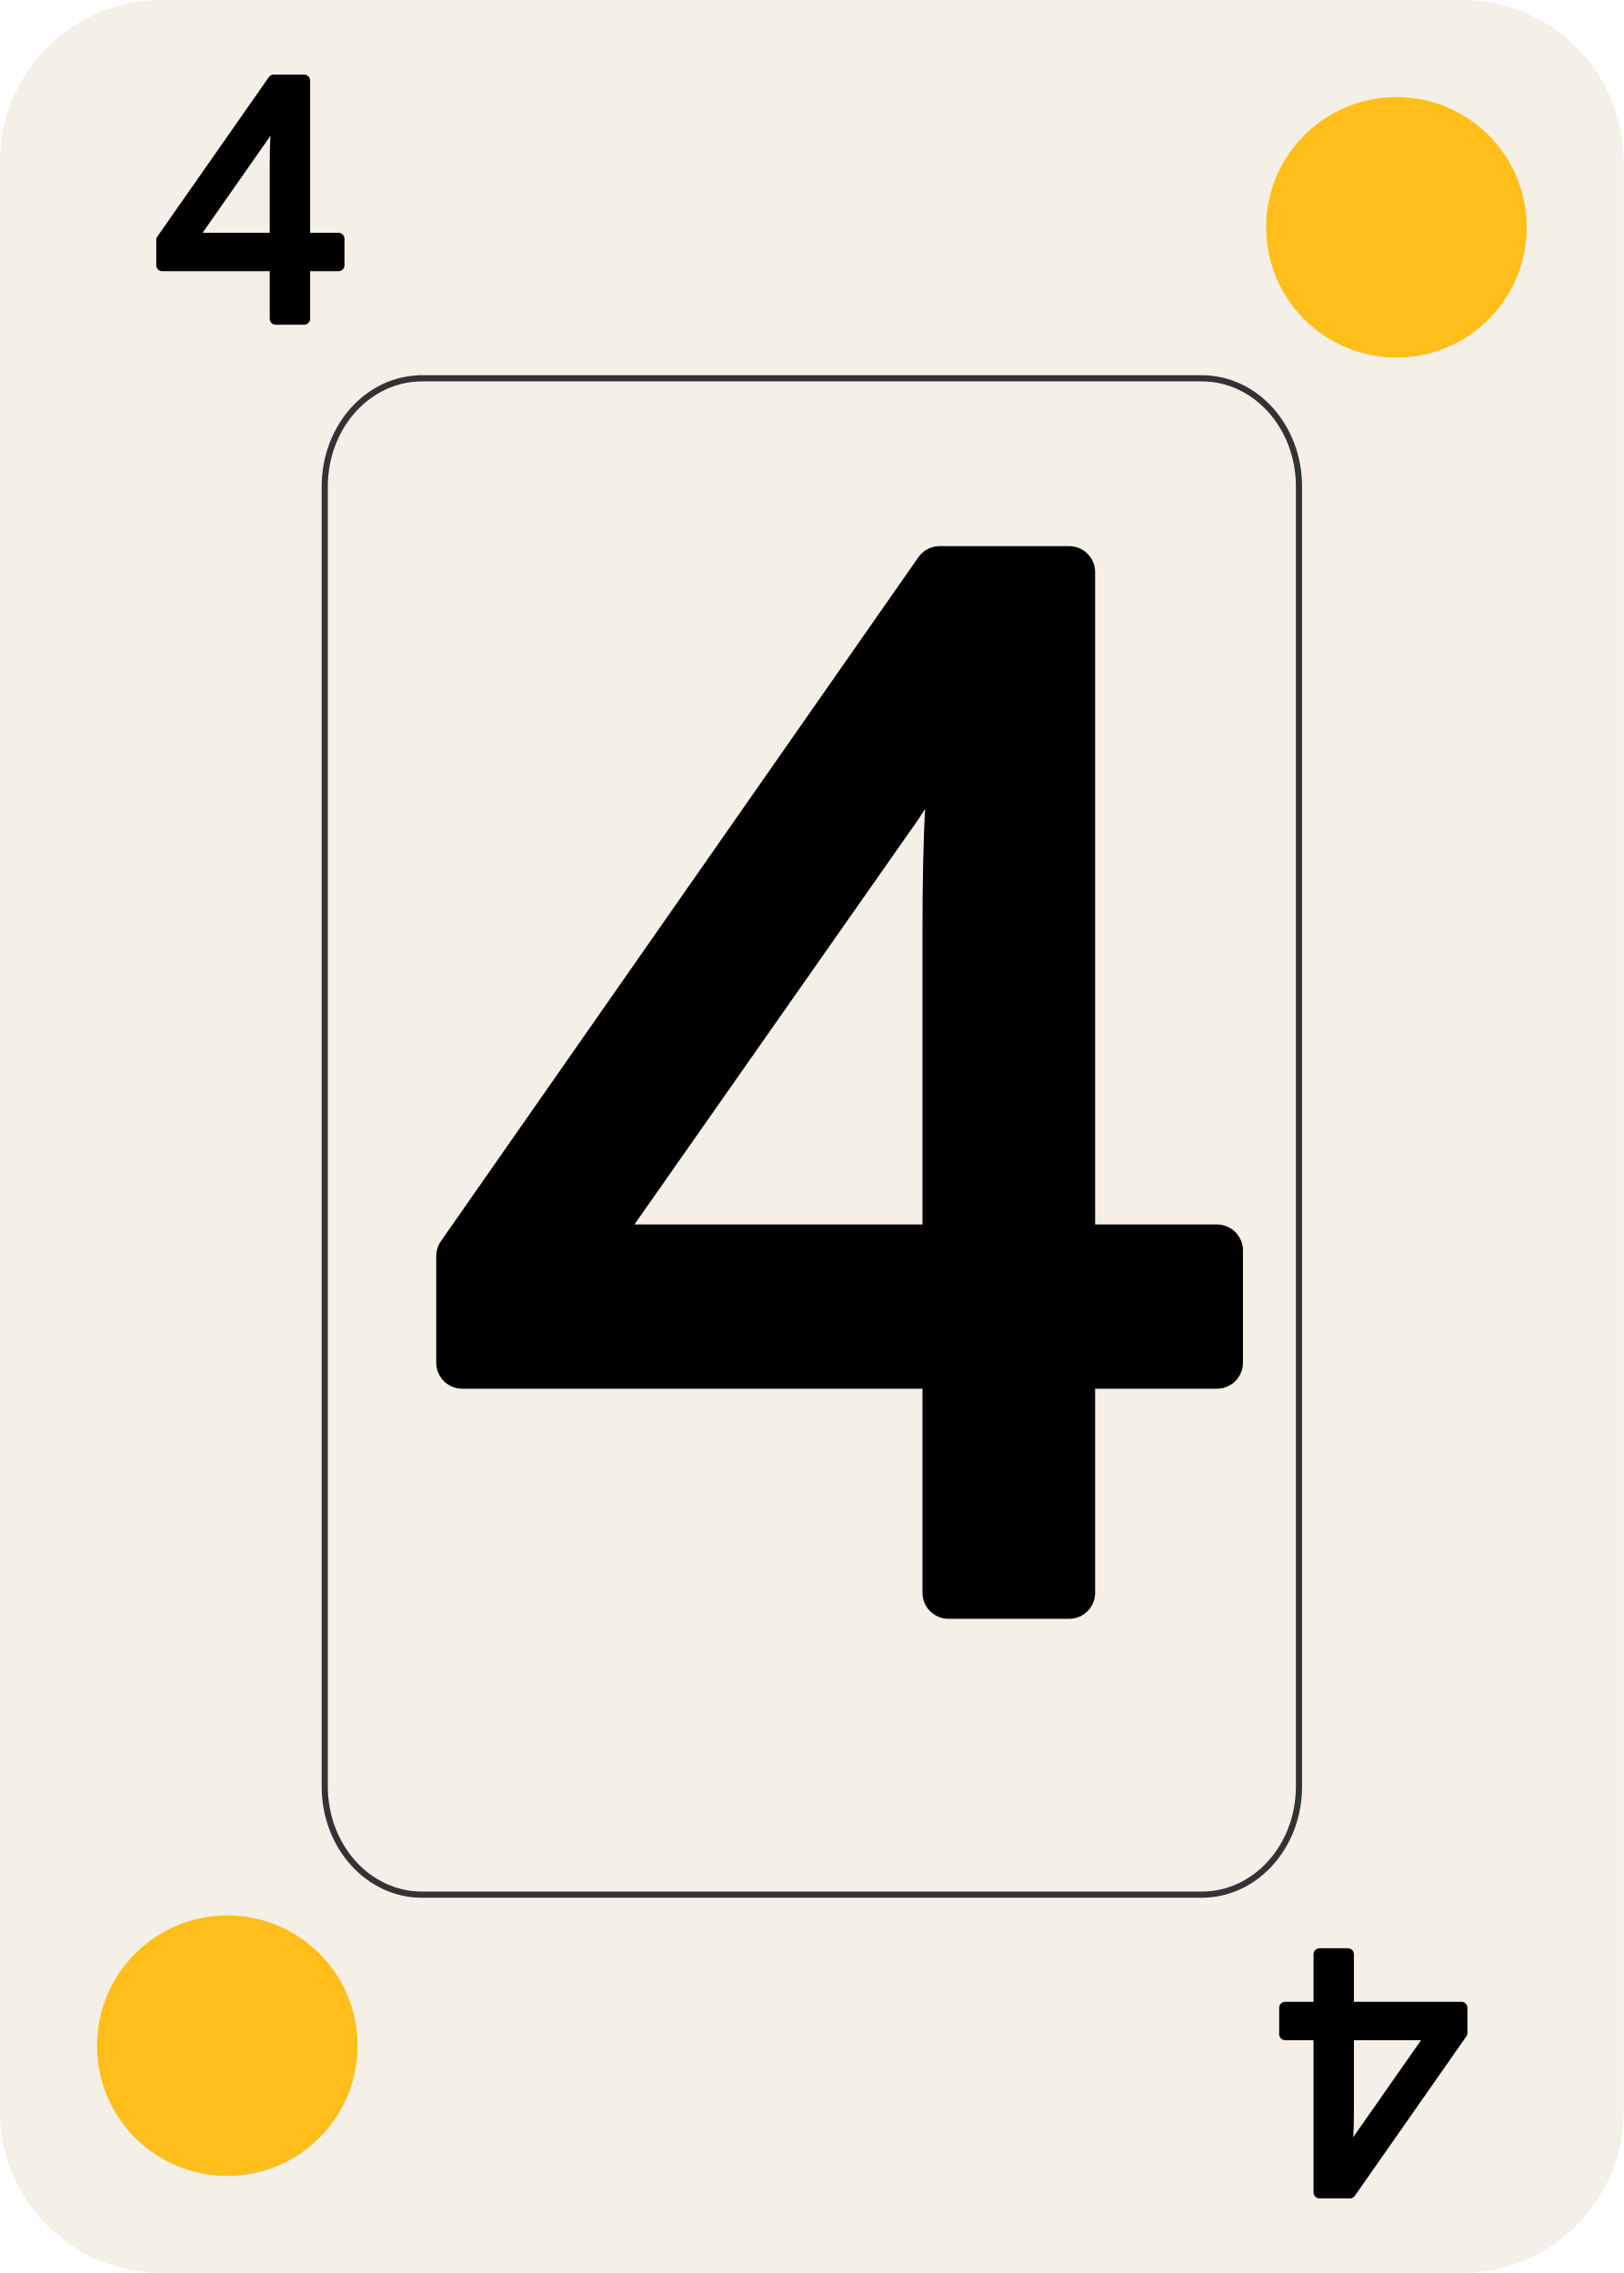
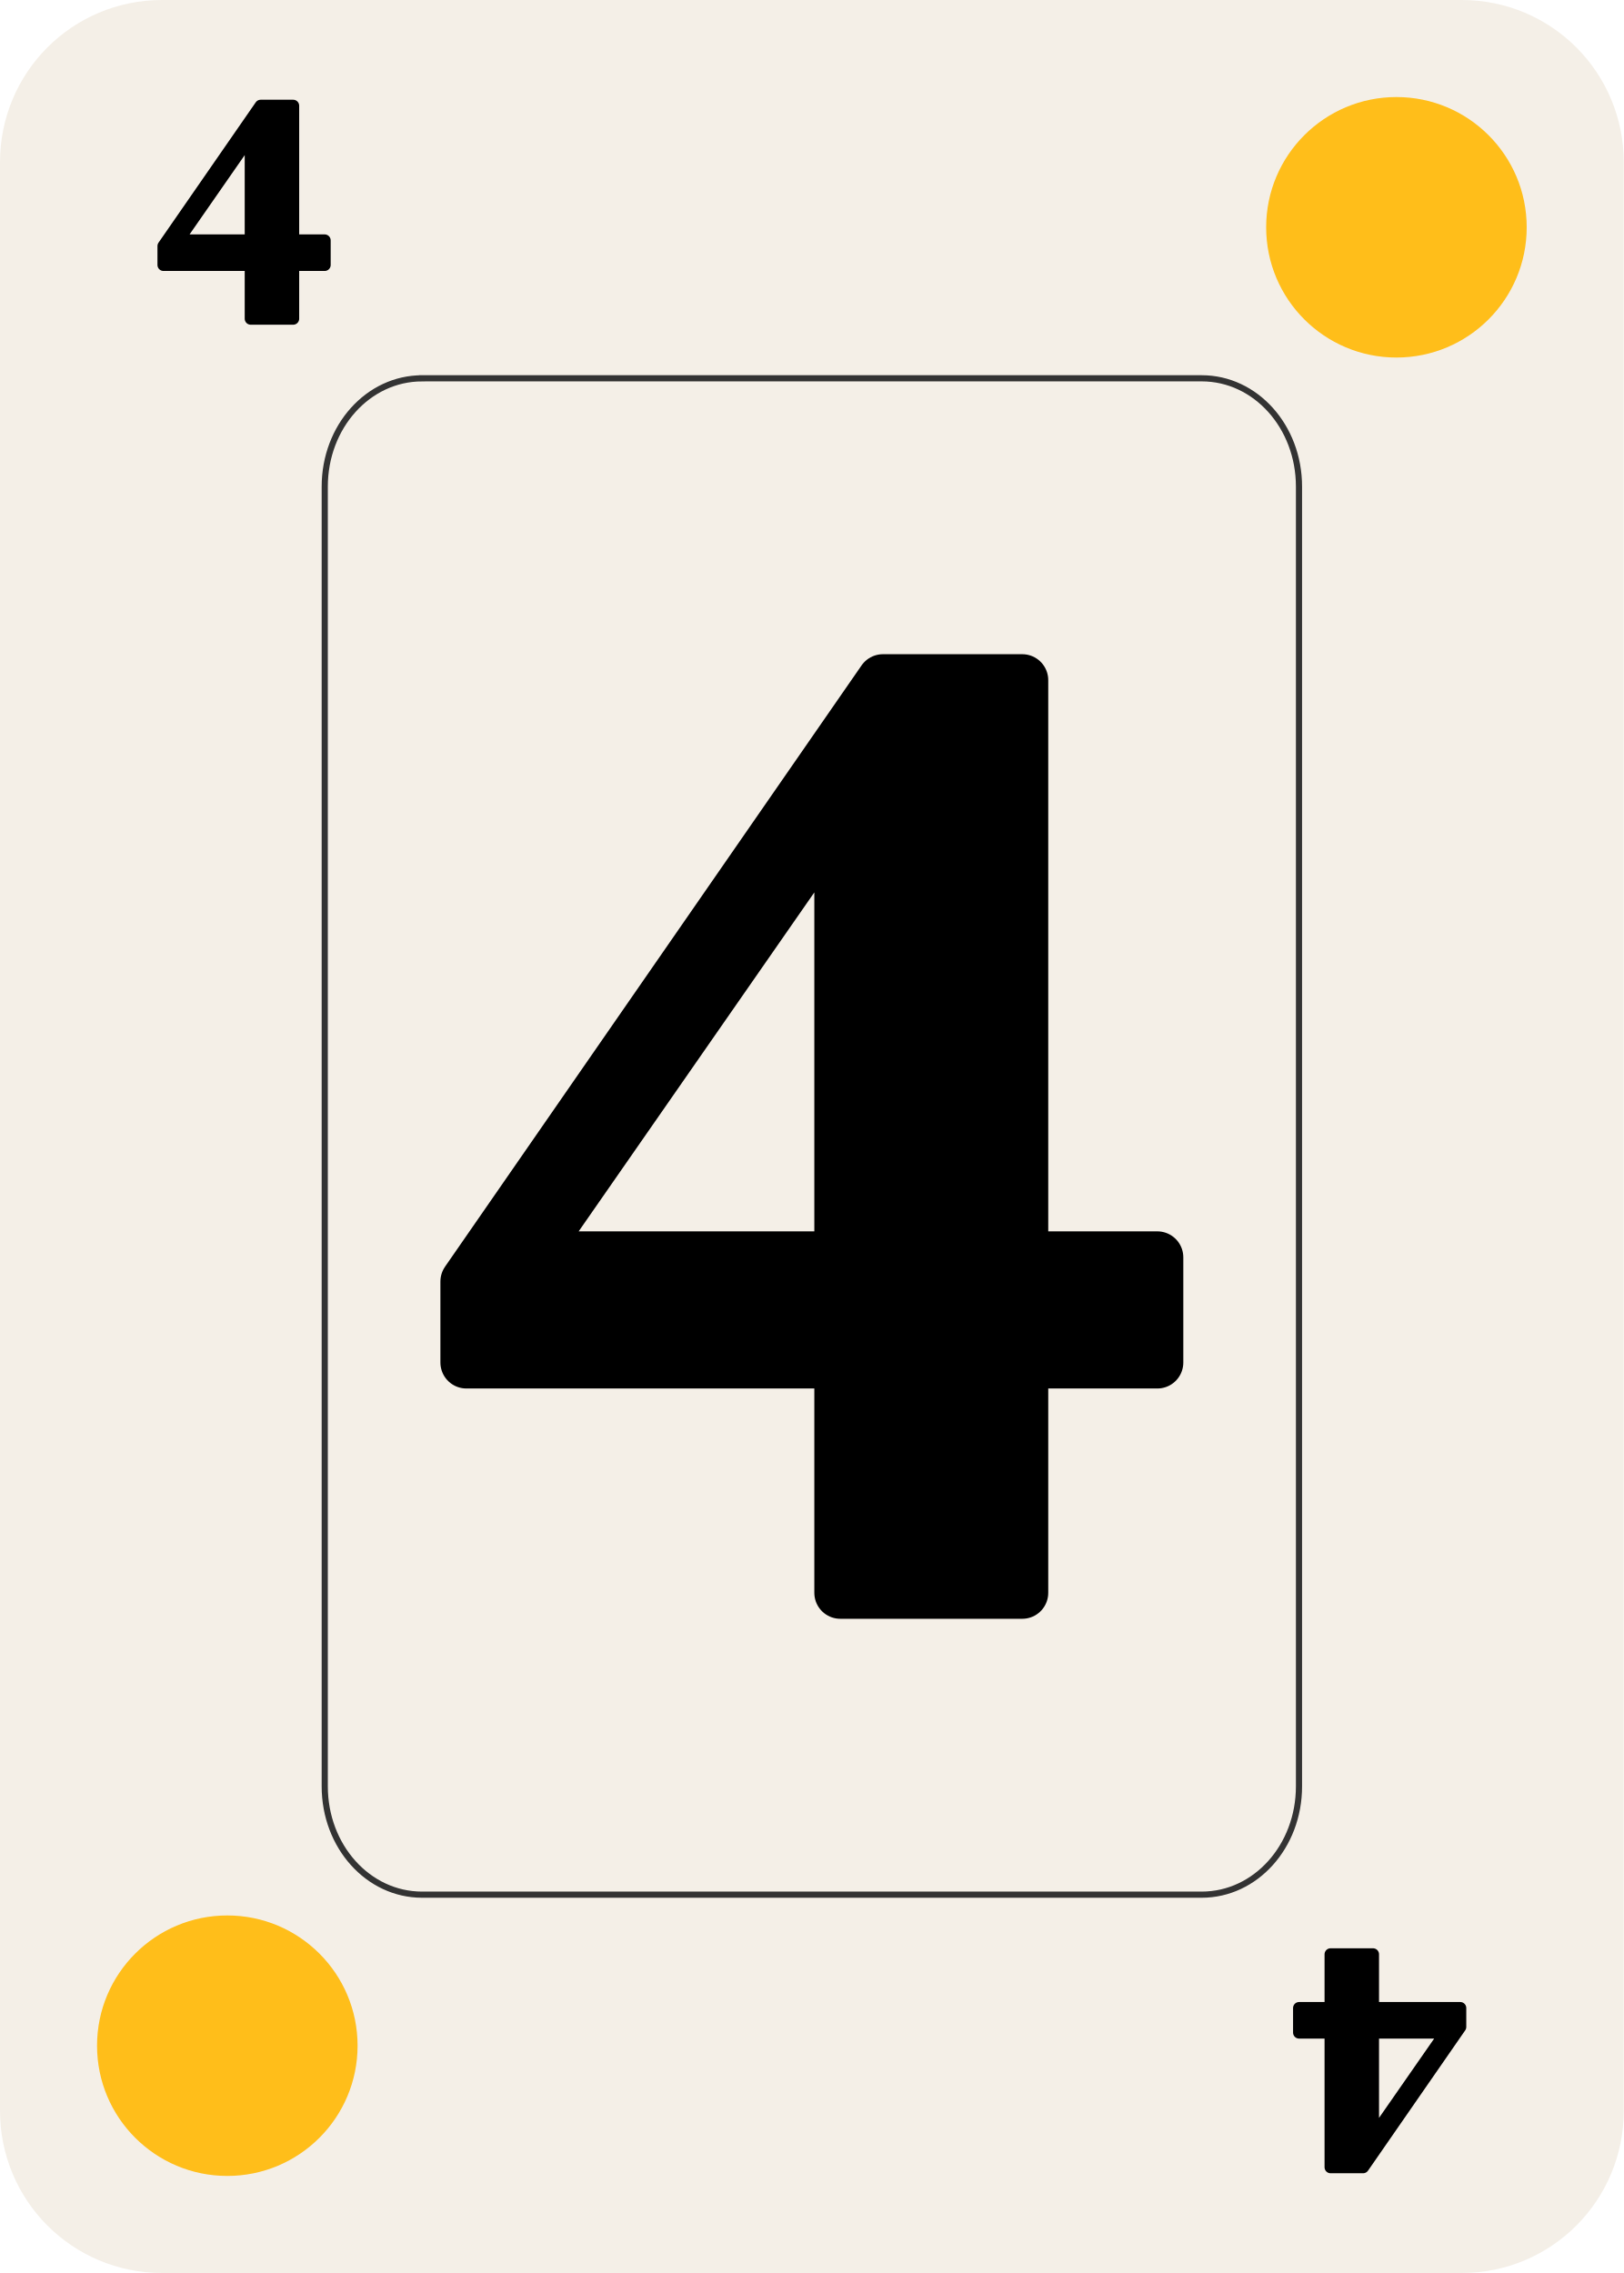
<svg xmlns="http://www.w3.org/2000/svg" width="63.5mm" height="88.9mm" viewBox="0 0 63.5 88.9" version="1.1" id="svg1">
  <defs id="defs1" />
  <g id="layer1" transform="translate(-669.279,-13.55417)">
    <g id="g16">
      <path id="path227" style="fill:#f4efe7;stroke:none;stroke-width:3.81;stroke-linecap:round;paint-order:markers fill stroke" d="m 675.621,13.554 h 50.817 c 3.513,0 6.342,2.832 6.342,6.35 v 76.2 c 0,3.518 -2.828,6.35 -6.342,6.35 h -50.817 c -3.513,0 -6.342,-2.832 -6.342,-6.35 V 19.904 c 0,-3.518 2.828,-6.35 6.342,-6.35 z" />
-       <text xml:space="preserve" style="font-size:12.973px;line-height:0.9;font-family:'DM Serif Display';-inkscape-font-specification:'DM Serif Display';text-align:start;letter-spacing:0px;word-spacing:0px;writing-mode:lr-tb;direction:ltr;text-anchor:start;fill:#000000;fill-opacity:1;stroke:#000000;stroke-width:0.47;stroke-linecap:round;stroke-linejoin:round;stroke-miterlimit:1.1;stroke-dasharray:none;stroke-opacity:1;paint-order:stroke fill markers" x="675.361" y="26.019" id="text228">
-         <tspan id="tspan228" style="font-size:12.973px;fill:#000000;fill-opacity:1;stroke:#000000;stroke-width:0.47;stroke-linecap:round;stroke-linejoin:round;stroke-dasharray:none;stroke-opacity:1" x="675.361" y="26.019">4</tspan>
-       </text>
+       <g aria-label="4" id="text228" style="font-size:12.973px;line-height:0.9;font-family:'DM Serif Display';-inkscape-font-specification:'DM Serif Display';letter-spacing:0px;word-spacing:0px;stroke:#000000;stroke-width:0.47;stroke-linecap:round;stroke-linejoin:round;stroke-miterlimit:1.1;paint-order:stroke fill markers">
+         <path d="m 679.084,26.019 v -2.102 h -3.412 v -0.739 l 3.801,-5.488 h 1.271 v 5.267 h 1.232 v 0.96 h -1.232 v 2.102 z m -2.841,-3.062 h 2.841 v -4.086 z" id="path18" />
+       </g>
      <path id="path228" style="fill:none;fill-opacity:0;stroke:#333333;stroke-width:0.241;stroke-linecap:round;stroke-dasharray:none;stroke-opacity:1;paint-order:markers fill stroke" d="m 685.784,28.35 h 30.49 c 2.108,0 3.805,1.889 3.805,4.236 v 50.835 c 0,2.347 -1.697,4.236 -3.805,4.236 h -30.49 c -2.108,0 -3.805,-1.889 -3.805,-4.236 V 32.587 c 0,-2.347 1.697,-4.236 3.805,-4.236 z" />
-       <text xml:space="preserve" style="font-size:55.599px;line-height:0.9;font-family:'DM Serif Display';-inkscape-font-specification:'DM Serif Display';text-align:start;letter-spacing:0px;word-spacing:0px;writing-mode:lr-tb;direction:ltr;text-anchor:start;fill:#000000;fill-opacity:1;stroke:#000000;stroke-width:2.032;stroke-linecap:round;stroke-linejoin:round;stroke-miterlimit:1.1;stroke-dasharray:none;stroke-opacity:1;paint-order:stroke fill markers" x="686.184" y="75.851" id="text229">
-         <tspan id="tspan229" style="font-size:55.599px;fill:#000000;fill-opacity:1;stroke:#000000;stroke-width:2.032;stroke-linecap:round;stroke-linejoin:round;stroke-dasharray:none;stroke-opacity:1" x="686.184" y="75.851">4</tspan>
-       </text>
-       <text xml:space="preserve" style="font-size:12.973px;line-height:0.9;font-family:'DM Serif Display';-inkscape-font-specification:'DM Serif Display';text-align:start;letter-spacing:0px;word-spacing:0px;writing-mode:lr-tb;direction:ltr;text-anchor:start;fill:#000000;fill-opacity:1;stroke:#000000;stroke-width:0.47;stroke-linecap:round;stroke-linejoin:round;stroke-miterlimit:1.1;stroke-dasharray:none;stroke-opacity:1;paint-order:stroke fill markers" x="-726.697" y="-89.989" id="text230" transform="scale(-1)">
-         <tspan id="tspan230" style="font-size:12.973px;fill:#000000;fill-opacity:1;stroke:#000000;stroke-width:0.47;stroke-linecap:round;stroke-linejoin:round;stroke-dasharray:none;stroke-opacity:1" x="-726.697" y="-89.989">4</tspan>
-       </text>
+       <g aria-label="4" id="text229" style="font-size:55.599px;line-height:0.9;font-family:'DM Serif Display';-inkscape-font-specification:'DM Serif Display';letter-spacing:0px;word-spacing:0px;stroke:#000000;stroke-width:2.032;stroke-linecap:round;stroke-linejoin:round;stroke-miterlimit:1.1;paint-order:stroke fill markers">
+         <path d="M 702.141,75.851 V 66.844 h -14.623 v -3.169 l 16.29,-23.518 h 5.449 v 22.573 h 5.282 v 4.114 h -5.282 v 9.007 z M 689.965,62.73 h 12.176 V 45.216 Z" id="path21" />
+       </g>
+       <g aria-label="4" transform="scale(-1)" id="text230" style="font-size:12.973px;line-height:0.9;font-family:'DM Serif Display';-inkscape-font-specification:'DM Serif Display';letter-spacing:0px;word-spacing:0px;stroke:#000000;stroke-width:0.47;stroke-linecap:round;stroke-linejoin:round;stroke-miterlimit:1.1;paint-order:stroke fill markers">
+         <path d="m -722.974,-89.989 v -2.102 h -3.412 v -0.739 l 3.801,-5.488 h 1.271 V -93.051 h 1.232 v 0.96 h -1.232 v 2.102 z M -725.815,-93.051 h 2.841 v -4.086 z" id="path24" />
+       </g>
      <path id="path284" style="fill:#ffbe1a;stroke-width:2.715;stroke-linecap:round;paint-order:markers fill stroke" d="m 683.263,93.564 a 5.094,5.094 0 0 1 -5.094,5.094 5.094,5.094 0 0 1 -5.095,-5.094 5.094,5.094 0 0 1 5.095,-5.094 5.094,5.094 0 0 1 5.094,5.094 z" />
      <path id="path285" style="fill:#ffbe1a;stroke-width:2.715;stroke-linecap:round;paint-order:markers fill stroke" d="m 728.984,22.444 a 5.094,5.094 0 0 1 -5.094,5.094 5.094,5.094 0 0 1 -5.095,-5.094 5.094,5.094 0 0 1 5.095,-5.094 5.094,5.094 0 0 1 5.094,5.094 z" />
    </g>
  </g>
</svg>
